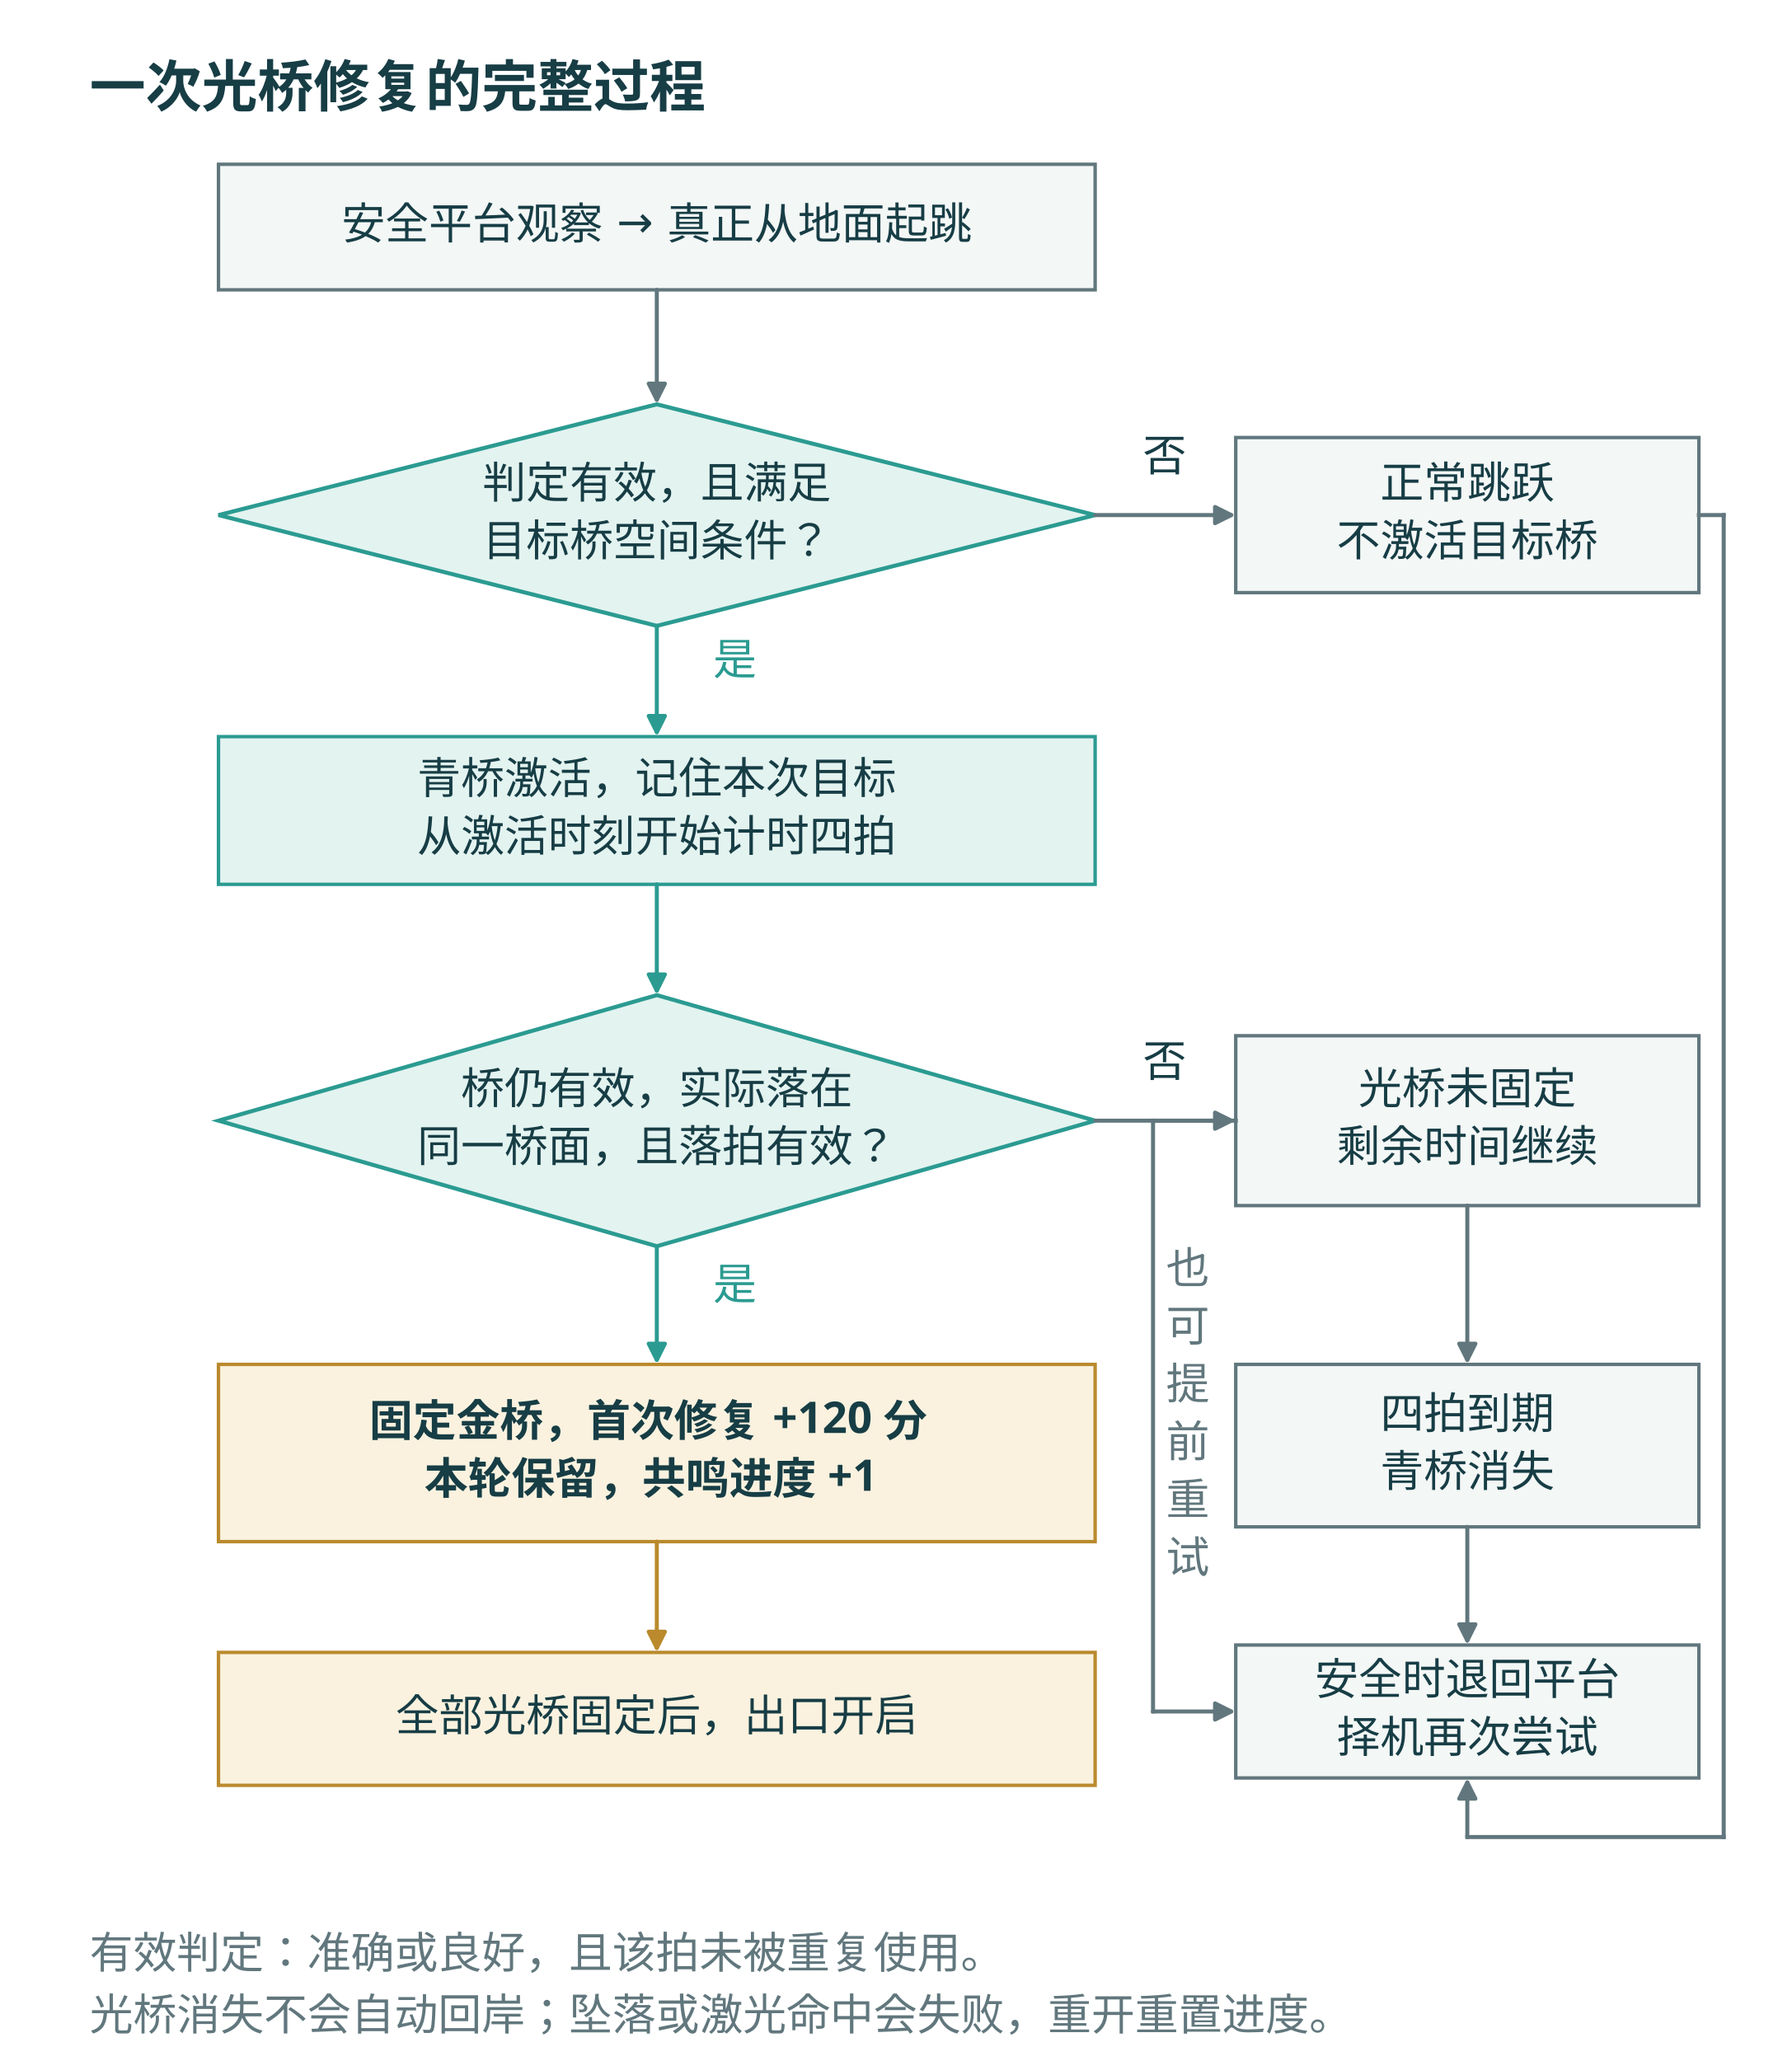
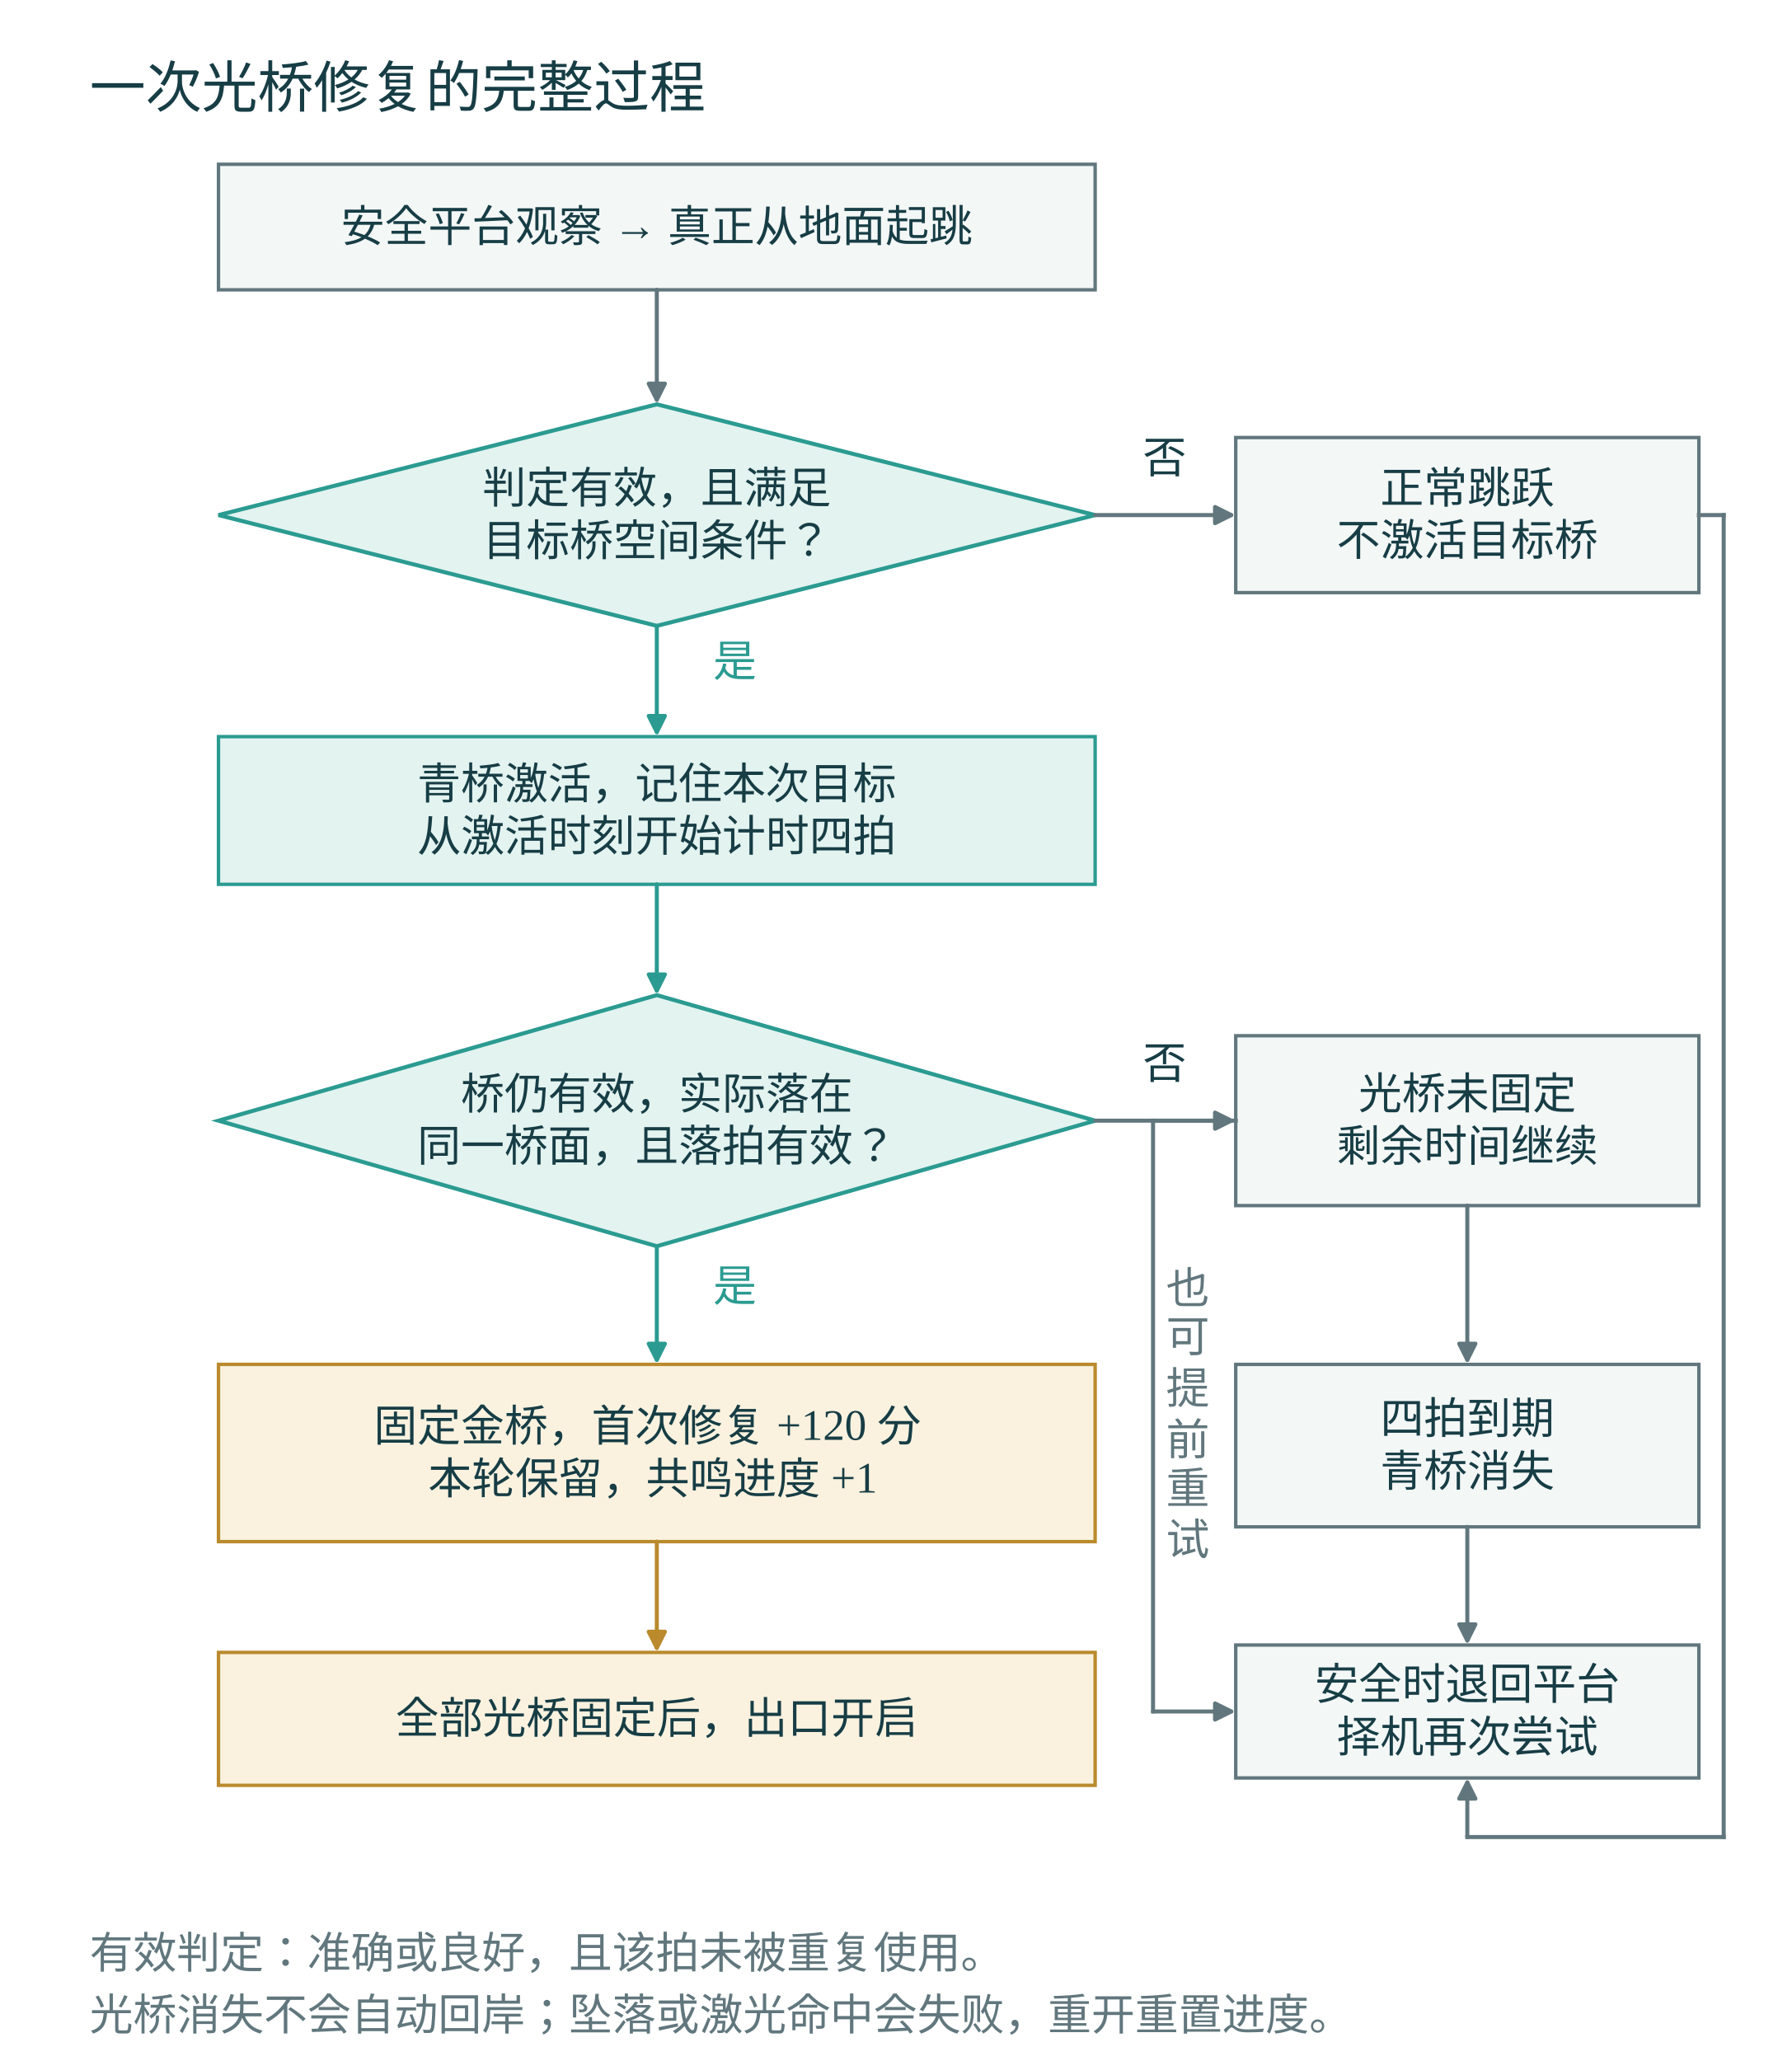
<svg xmlns="http://www.w3.org/2000/svg" width="576pt" height="662.4pt" viewBox="0 0 576 662.4" version="1.1">
  <defs>
    <style type="text/css">*{stroke-linejoin: round; stroke-linecap: butt}</style>
  </defs>
  <g id="figure_1">
    <g id="patch_1">
      <path d="M 0 662.4 L 576 662.4 L 576 0 L 0 0 z " style="fill: #ffffff" />
    </g>
    <g id="axes_1">
      <g id="patch_2">
-         <path d="M 70.228 93.15 L 352.025 93.15 L 352.025 52.799 L 70.228 52.799 z " clip-path="url(#p5bf6647d7e)" style="fill: #f3f7f6; stroke: #61777d; stroke-width: 1.1; stroke-linejoin: miter" />
+         <path d="M 70.228 93.15 L 352.025 93.15 L 352.025 52.799 L 70.228 52.799 z " clip-path="url(#pb38b1d57d7)" style="fill: #f3f7f6; stroke: #61777d; stroke-width: 1.1; stroke-linejoin: miter" />
      </g>
      <g id="patch_3">
-         <path d="M 211.126 93.15 Q 211.126 111.545 211.126 128.487 " clip-path="url(#p5bf6647d7e)" style="fill: none; stroke: #61777d; stroke-width: 1.3; stroke-linecap: round" />
-         <path d="M 213.726 123.287 L 211.126 128.487 L 208.526 123.287 z " clip-path="url(#p5bf6647d7e)" style="fill: #61777d; stroke: #61777d; stroke-width: 1.3; stroke-linecap: round" />
+         <path d="M 211.126 93.15 Q 211.126 111.545 211.126 128.487 " clip-path="url(#pb38b1d57d7)" style="fill: none; stroke: #61777d; stroke-width: 1.3; stroke-linecap: round" />
+         <path d="M 213.726 123.287 L 211.126 128.487 L 208.526 123.287 z " clip-path="url(#pb38b1d57d7)" style="fill: #61777d; stroke: #61777d; stroke-width: 1.3; stroke-linecap: round" />
      </g>
      <g id="patch_4">
-         <path d="M 70.228 165.545 L 211.126 129.941 L 352.025 165.545 L 211.126 201.149 z " clip-path="url(#p5bf6647d7e)" style="fill: #e3f3f0; stroke: #2b9b91; stroke-width: 1.3; stroke-linejoin: miter" />
+         <path d="M 70.228 165.545 L 211.126 129.941 L 352.025 165.545 L 211.126 201.149 z " clip-path="url(#pb38b1d57d7)" style="fill: #e3f3f0; stroke: #2b9b91; stroke-width: 1.3; stroke-linejoin: miter" />
      </g>
      <g id="patch_5">
-         <path d="M 211.126 201.149 Q 211.126 218.951 211.126 235.299 " clip-path="url(#p5bf6647d7e)" style="fill: none; stroke: #2b9b91; stroke-width: 1.3; stroke-linecap: round" />
-         <path d="M 213.726 230.099 L 211.126 235.299 L 208.526 230.099 z " clip-path="url(#p5bf6647d7e)" style="fill: #2b9b91; stroke: #2b9b91; stroke-width: 1.3; stroke-linecap: round" />
+         <path d="M 211.126 201.149 Q 211.126 218.951 211.126 235.299 " clip-path="url(#pb38b1d57d7)" style="fill: none; stroke: #2b9b91; stroke-width: 1.3; stroke-linecap: round" />
+         <path d="M 213.726 230.099 L 211.126 235.299 L 208.526 230.099 z " clip-path="url(#pb38b1d57d7)" style="fill: #2b9b91; stroke: #2b9b91; stroke-width: 1.3; stroke-linecap: round" />
      </g>
      <g id="patch_6">
-         <path d="M 70.228 284.225 L 352.025 284.225 L 352.025 236.753 L 70.228 236.753 z " clip-path="url(#p5bf6647d7e)" style="fill: #e3f3f0; stroke: #2b9b91; stroke-width: 1.1; stroke-linejoin: miter" />
+         <path d="M 70.228 284.225 L 352.025 284.225 L 352.025 236.753 L 70.228 236.753 z " clip-path="url(#pb38b1d57d7)" style="fill: #e3f3f0; stroke: #2b9b91; stroke-width: 1.1; stroke-linejoin: miter" />
      </g>
      <g id="patch_7">
-         <path d="M 211.126 284.225 Q 211.126 302.027 211.126 318.375 " clip-path="url(#p5bf6647d7e)" style="fill: none; stroke: #2b9b91; stroke-width: 1.3; stroke-linecap: round" />
-         <path d="M 213.726 313.175 L 211.126 318.375 L 208.526 313.175 z " clip-path="url(#p5bf6647d7e)" style="fill: #2b9b91; stroke: #2b9b91; stroke-width: 1.3; stroke-linecap: round" />
+         <path d="M 211.126 284.225 Q 211.126 302.027 211.126 318.375 " clip-path="url(#pb38b1d57d7)" style="fill: none; stroke: #2b9b91; stroke-width: 1.3; stroke-linecap: round" />
+         <path d="M 213.726 313.175 L 211.126 318.375 L 208.526 313.175 z " clip-path="url(#pb38b1d57d7)" style="fill: #2b9b91; stroke: #2b9b91; stroke-width: 1.3; stroke-linecap: round" />
      </g>
      <g id="patch_8">
-         <path d="M 70.228 360.18 L 211.126 319.829 L 352.025 360.18 L 211.126 400.531 z " clip-path="url(#p5bf6647d7e)" style="fill: #e3f3f0; stroke: #2b9b91; stroke-width: 1.3; stroke-linejoin: miter" />
+         <path d="M 70.228 360.18 L 211.126 319.829 L 352.025 360.18 L 211.126 400.531 z " clip-path="url(#pb38b1d57d7)" style="fill: #e3f3f0; stroke: #2b9b91; stroke-width: 1.3; stroke-linejoin: miter" />
      </g>
      <g id="patch_9">
-         <path d="M 211.126 400.531 Q 211.126 419.52 211.126 437.055 " clip-path="url(#p5bf6647d7e)" style="fill: none; stroke: #2b9b91; stroke-width: 1.3; stroke-linecap: round" />
-         <path d="M 213.726 431.855 L 211.126 437.055 L 208.526 431.855 z " clip-path="url(#p5bf6647d7e)" style="fill: #2b9b91; stroke: #2b9b91; stroke-width: 1.3; stroke-linecap: round" />
+         <path d="M 211.126 400.531 Q 211.126 419.52 211.126 437.055 " clip-path="url(#pb38b1d57d7)" style="fill: none; stroke: #2b9b91; stroke-width: 1.3; stroke-linecap: round" />
+         <path d="M 213.726 431.855 L 211.126 437.055 L 208.526 431.855 z " clip-path="url(#pb38b1d57d7)" style="fill: #2b9b91; stroke: #2b9b91; stroke-width: 1.3; stroke-linecap: round" />
      </g>
      <g id="patch_10">
-         <path d="M 70.228 495.475 L 352.025 495.475 L 352.025 438.509 L 70.228 438.509 z " clip-path="url(#p5bf6647d7e)" style="fill: #faf2df; stroke: #ba8a2d; stroke-width: 1.1; stroke-linejoin: miter" />
+         <path d="M 70.228 495.475 L 352.025 495.475 L 352.025 438.509 L 70.228 438.509 z " clip-path="url(#pb38b1d57d7)" style="fill: #faf2df; stroke: #ba8a2d; stroke-width: 1.1; stroke-linejoin: miter" />
      </g>
      <g id="patch_11">
-         <path d="M 211.126 495.475 Q 211.126 513.277 211.126 529.626 " clip-path="url(#p5bf6647d7e)" style="fill: none; stroke: #ba8a2d; stroke-width: 1.3; stroke-linecap: round" />
-         <path d="M 213.726 524.426 L 211.126 529.626 L 208.526 524.426 z " clip-path="url(#p5bf6647d7e)" style="fill: #ba8a2d; stroke: #ba8a2d; stroke-width: 1.3; stroke-linecap: round" />
+         <path d="M 211.126 495.475 Q 211.126 513.277 211.126 529.626 " clip-path="url(#pb38b1d57d7)" style="fill: none; stroke: #ba8a2d; stroke-width: 1.3; stroke-linecap: round" />
+         <path d="M 213.726 524.426 L 211.126 529.626 L 208.526 524.426 z " clip-path="url(#pb38b1d57d7)" style="fill: #ba8a2d; stroke: #ba8a2d; stroke-width: 1.3; stroke-linecap: round" />
      </g>
      <g id="patch_12">
-         <path d="M 70.228 573.804 L 352.025 573.804 L 352.025 531.079 L 70.228 531.079 z " clip-path="url(#p5bf6647d7e)" style="fill: #faf2df; stroke: #ba8a2d; stroke-width: 1.1; stroke-linejoin: miter" />
+         <path d="M 70.228 573.804 L 352.025 573.804 L 352.025 531.079 L 70.228 531.079 z " clip-path="url(#pb38b1d57d7)" style="fill: #faf2df; stroke: #ba8a2d; stroke-width: 1.1; stroke-linejoin: miter" />
      </g>
      <g id="patch_13">
-         <path d="M 352.025 165.545 Q 374.622 165.545 395.765 165.545 " clip-path="url(#p5bf6647d7e)" style="fill: none; stroke: #61777d; stroke-width: 1.3; stroke-linecap: round" />
-         <path d="M 390.565 162.945 L 395.765 165.545 L 390.565 168.145 z " clip-path="url(#p5bf6647d7e)" style="fill: #61777d; stroke: #61777d; stroke-width: 1.3; stroke-linecap: round" />
+         <path d="M 352.025 165.545 Q 374.622 165.545 395.765 165.545 " clip-path="url(#pb38b1d57d7)" style="fill: none; stroke: #61777d; stroke-width: 1.3; stroke-linecap: round" />
+         <path d="M 390.565 162.945 L 395.765 165.545 L 390.565 168.145 z " clip-path="url(#pb38b1d57d7)" style="fill: #61777d; stroke: #61777d; stroke-width: 1.3; stroke-linecap: round" />
      </g>
      <g id="patch_14">
-         <path d="M 397.218 190.468 L 546.092 190.468 L 546.092 140.622 L 397.218 140.622 z " clip-path="url(#p5bf6647d7e)" style="fill: #f3f7f6; stroke: #61777d; stroke-width: 1.1; stroke-linejoin: miter" />
+         <path d="M 397.218 190.468 L 546.092 190.468 L 546.092 140.622 L 397.218 140.622 z " clip-path="url(#pb38b1d57d7)" style="fill: #f3f7f6; stroke: #61777d; stroke-width: 1.1; stroke-linejoin: miter" />
      </g>
      <g id="patch_15">
-         <path d="M 471.655 590.419 Q 471.655 580.925 471.655 572.884 " clip-path="url(#p5bf6647d7e)" style="fill: none; stroke: #61777d; stroke-width: 1.3; stroke-linecap: round" />
-         <path d="M 469.055 578.084 L 471.655 572.884 L 474.255 578.084 z " clip-path="url(#p5bf6647d7e)" style="fill: #61777d; stroke: #61777d; stroke-width: 1.3; stroke-linecap: round" />
+         <path d="M 471.655 590.419 Q 471.655 580.925 471.655 572.884 " clip-path="url(#pb38b1d57d7)" style="fill: none; stroke: #61777d; stroke-width: 1.3; stroke-linecap: round" />
+         <path d="M 469.055 578.084 L 471.655 572.884 L 474.255 578.084 z " clip-path="url(#pb38b1d57d7)" style="fill: #61777d; stroke: #61777d; stroke-width: 1.3; stroke-linecap: round" />
      </g>
      <g id="patch_16">
-         <path d="M 352.025 360.18 Q 374.622 360.18 395.765 360.18 " clip-path="url(#p5bf6647d7e)" style="fill: none; stroke: #61777d; stroke-width: 1.3; stroke-linecap: round" />
-         <path d="M 390.565 357.58 L 395.765 360.18 L 390.565 362.78 z " clip-path="url(#p5bf6647d7e)" style="fill: #61777d; stroke: #61777d; stroke-width: 1.3; stroke-linecap: round" />
+         <path d="M 352.025 360.18 Q 374.622 360.18 395.765 360.18 " clip-path="url(#pb38b1d57d7)" style="fill: none; stroke: #61777d; stroke-width: 1.3; stroke-linecap: round" />
+         <path d="M 390.565 357.58 L 395.765 360.18 L 390.565 362.78 z " clip-path="url(#pb38b1d57d7)" style="fill: #61777d; stroke: #61777d; stroke-width: 1.3; stroke-linecap: round" />
      </g>
      <g id="patch_17">
-         <path d="M 397.218 387.476 L 546.092 387.476 L 546.092 332.884 L 397.218 332.884 z " clip-path="url(#p5bf6647d7e)" style="fill: #f3f7f6; stroke: #61777d; stroke-width: 1.1; stroke-linejoin: miter" />
+         <path d="M 397.218 387.476 L 546.092 387.476 L 546.092 332.884 L 397.218 332.884 z " clip-path="url(#pb38b1d57d7)" style="fill: #f3f7f6; stroke: #61777d; stroke-width: 1.1; stroke-linejoin: miter" />
      </g>
      <g id="patch_18">
-         <path d="M 471.655 387.476 Q 471.655 412.993 471.655 437.055 " clip-path="url(#p5bf6647d7e)" style="fill: none; stroke: #61777d; stroke-width: 1.3; stroke-linecap: round" />
-         <path d="M 474.255 431.855 L 471.655 437.055 L 469.055 431.855 z " clip-path="url(#p5bf6647d7e)" style="fill: #61777d; stroke: #61777d; stroke-width: 1.3; stroke-linecap: round" />
+         <path d="M 471.655 387.476 Q 471.655 412.993 471.655 437.055 " clip-path="url(#pb38b1d57d7)" style="fill: none; stroke: #61777d; stroke-width: 1.3; stroke-linecap: round" />
+         <path d="M 474.255 431.855 L 471.655 437.055 L 469.055 431.855 z " clip-path="url(#pb38b1d57d7)" style="fill: #61777d; stroke: #61777d; stroke-width: 1.3; stroke-linecap: round" />
      </g>
      <g id="patch_19">
-         <path d="M 397.218 490.728 L 546.092 490.728 L 546.092 438.509 L 397.218 438.509 z " clip-path="url(#p5bf6647d7e)" style="fill: #f3f7f6; stroke: #61777d; stroke-width: 1.1; stroke-linejoin: miter" />
+         <path d="M 397.218 490.728 L 546.092 490.728 L 546.092 438.509 L 397.218 438.509 z " clip-path="url(#pb38b1d57d7)" style="fill: #f3f7f6; stroke: #61777d; stroke-width: 1.1; stroke-linejoin: miter" />
      </g>
      <g id="patch_20">
-         <path d="M 471.655 490.728 Q 471.655 509.717 471.655 527.252 " clip-path="url(#p5bf6647d7e)" style="fill: none; stroke: #61777d; stroke-width: 1.3; stroke-linecap: round" />
-         <path d="M 474.255 522.052 L 471.655 527.252 L 469.055 522.052 z " clip-path="url(#p5bf6647d7e)" style="fill: #61777d; stroke: #61777d; stroke-width: 1.3; stroke-linecap: round" />
+         <path d="M 471.655 490.728 Q 471.655 509.717 471.655 527.252 " clip-path="url(#pb38b1d57d7)" style="fill: none; stroke: #61777d; stroke-width: 1.3; stroke-linecap: round" />
+         <path d="M 474.255 522.052 L 471.655 527.252 L 469.055 522.052 z " clip-path="url(#pb38b1d57d7)" style="fill: #61777d; stroke: #61777d; stroke-width: 1.3; stroke-linecap: round" />
      </g>
      <g id="patch_21">
-         <path d="M 397.218 571.43 L 546.092 571.43 L 546.092 528.706 L 397.218 528.706 z " clip-path="url(#p5bf6647d7e)" style="fill: #f3f7f6; stroke: #61777d; stroke-width: 1.1; stroke-linejoin: miter" />
+         <path d="M 397.218 571.43 L 546.092 571.43 L 546.092 528.706 L 397.218 528.706 z " clip-path="url(#pb38b1d57d7)" style="fill: #f3f7f6; stroke: #61777d; stroke-width: 1.1; stroke-linejoin: miter" />
      </g>
      <g id="patch_22">
-         <path d="M 370.634 550.068 Q 383.926 550.068 395.765 550.068 " clip-path="url(#p5bf6647d7e)" style="fill: none; stroke: #61777d; stroke-width: 1.3; stroke-linecap: round" />
-         <path d="M 390.565 547.468 L 395.765 550.068 L 390.565 552.668 z " clip-path="url(#p5bf6647d7e)" style="fill: #61777d; stroke: #61777d; stroke-width: 1.3; stroke-linecap: round" />
+         <path d="M 370.634 550.068 Q 383.926 550.068 395.765 550.068 " clip-path="url(#pb38b1d57d7)" style="fill: none; stroke: #61777d; stroke-width: 1.3; stroke-linecap: round" />
+         <path d="M 390.565 547.468 L 395.765 550.068 L 390.565 552.668 z " clip-path="url(#pb38b1d57d7)" style="fill: #61777d; stroke: #61777d; stroke-width: 1.3; stroke-linecap: round" />
      </g>
      <g id="line2d_1">
-         <path d="M 546.092 165.545 L 554.068 165.545 " clip-path="url(#p5bf6647d7e)" style="fill: none; stroke: #61777d; stroke-width: 1.3; stroke-linecap: square" />
+         <path d="M 546.092 165.545 L 554.068 165.545 " clip-path="url(#pb38b1d57d7)" style="fill: none; stroke: #61777d; stroke-width: 1.3; stroke-linecap: square" />
      </g>
      <g id="line2d_2">
-         <path d="M 554.068 165.545 L 554.068 590.419 " clip-path="url(#p5bf6647d7e)" style="fill: none; stroke: #61777d; stroke-width: 1.3; stroke-linecap: square" />
+         <path d="M 554.068 165.545 L 554.068 590.419 " clip-path="url(#pb38b1d57d7)" style="fill: none; stroke: #61777d; stroke-width: 1.3; stroke-linecap: square" />
      </g>
      <g id="line2d_3">
-         <path d="M 554.068 590.419 L 471.655 590.419 " clip-path="url(#p5bf6647d7e)" style="fill: none; stroke: #61777d; stroke-width: 1.3; stroke-linecap: square" />
+         <path d="M 554.068 590.419 L 471.655 590.419 " clip-path="url(#pb38b1d57d7)" style="fill: none; stroke: #61777d; stroke-width: 1.3; stroke-linecap: square" />
      </g>
      <g id="line2d_4">
-         <path d="M 397.218 360.18 L 370.634 360.18 " clip-path="url(#p5bf6647d7e)" style="fill: none; stroke: #61777d; stroke-width: 1.3; stroke-linecap: square" />
+         <path d="M 397.218 360.18 L 370.634 360.18 " clip-path="url(#pb38b1d57d7)" style="fill: none; stroke: #61777d; stroke-width: 1.3; stroke-linecap: square" />
      </g>
      <g id="line2d_5">
-         <path d="M 370.634 360.18 L 370.634 550.068 " clip-path="url(#p5bf6647d7e)" style="fill: none; stroke: #61777d; stroke-width: 1.3; stroke-linecap: square" />
+         <path d="M 370.634 360.18 L 370.634 550.068 " clip-path="url(#pb38b1d57d7)" style="fill: none; stroke: #61777d; stroke-width: 1.3; stroke-linecap: square" />
      </g>
      <g id="text_1">
-         <text style="font-size: 14px; font-family: 'Microsoft YaHei'; text-anchor: middle; fill: #173d45" x="211.126" y="76.83" transform="rotate(-0 211.1262 76.82987)">安全平台观察 → 真正从地面起跳</text>
+         <text style="font-size: 14px; font-family: 'SimSun', 'Times New Roman'; text-anchor: middle; fill: #173d45" x="211.126" y="77.65" transform="rotate(-0 211.1262 77.65018)">安全平台观察 → 真正从地面起跳</text>
      </g>
      <g id="text_2">
-         <text style="font-size: 14px; font-family: 'Microsoft YaHei'; fill: #173d45" transform="translate(155.1262 160.106)">判定有效，且满足</text>
-         <text style="font-size: 14px; font-family: 'Microsoft YaHei'; fill: #173d45" transform="translate(155.1262 178.6945)">目标桥空间条件？</text>
+         <text style="font-size: 14px; font-family: 'SimSun', 'Times New Roman'; fill: #173d45" transform="translate(155.1262 161.7235)">判定有效，且满足</text>
+         <text style="font-size: 14px; font-family: 'SimSun', 'Times New Roman'; fill: #173d45" transform="translate(155.1262 178.663)">目标桥空间条件？</text>
      </g>
      <g id="text_3">
-         <text style="font-size: 14px; font-family: 'Microsoft YaHei'; text-anchor: start; fill: #2b9b91" x="229.204" y="216.872" transform="rotate(-0 229.2037 216.8723)">是</text>
+         <text style="font-size: 14px; font-family: 'SimSun', 'Times New Roman'; text-anchor: start; fill: #2b9b91" x="229.204" y="217.419" transform="rotate(-0 229.2037 217.4191)">是</text>
      </g>
      <g id="text_4">
-         <text style="font-size: 14px; font-family: 'Microsoft YaHei'; fill: #173d45" transform="translate(134.1262 255.05)">青桥激活，记住本次目标</text>
-         <text style="font-size: 14px; font-family: 'Microsoft YaHei'; fill: #173d45" transform="translate(134.1262 273.6385)">从激活时刻开始计时四拍</text>
+         <text style="font-size: 14px; font-family: 'SimSun', 'Times New Roman'; fill: #173d45" transform="translate(134.1262 256.796)">青桥激活，记住本次目标</text>
+         <text style="font-size: 14px; font-family: 'SimSun', 'Times New Roman'; fill: #173d45" transform="translate(134.1262 273.5878)">从激活时刻开始计时四拍</text>
      </g>
      <g id="text_5">
-         <text style="font-size: 14px; font-family: 'Microsoft YaHei'; fill: #173d45" transform="translate(148.1262 354.7412)">桥仍有效，实际落在</text>
-         <text style="font-size: 14px; font-family: 'Microsoft YaHei'; fill: #173d45" transform="translate(134.1262 373.3297)">同一桥面，且落拍有效？</text>
+         <text style="font-size: 14px; font-family: 'SimSun', 'Times New Roman'; fill: #173d45" transform="translate(148.1262 356.4968)">桥仍有效，实际落在</text>
+         <text style="font-size: 14px; font-family: 'SimSun', 'Times New Roman'; fill: #173d45" transform="translate(134.1262 373.2148)">同一桥面，且落拍有效？</text>
      </g>
      <g id="text_6">
-         <text style="font-size: 14px; font-family: 'Microsoft YaHei'; text-anchor: start; fill: #2b9b91" x="229.204" y="417.679" transform="rotate(-0 229.2037 417.6788)">是</text>
+         <text style="font-size: 14px; font-family: 'SimSun', 'Times New Roman'; text-anchor: start; fill: #2b9b91" x="229.204" y="418.226" transform="rotate(-0 229.2037 418.2257)">是</text>
      </g>
      <g id="text_7">
-         <text style="font-weight: 700; font-size: 14px; font-family: 'Microsoft YaHei'; fill: #173d45" transform="translate(118.6769 461.5532)">固定金桥，首次修复 +120 分</text>
-         <text style="font-weight: 700; font-size: 14px; font-family: 'Microsoft YaHei'; fill: #173d45" transform="translate(136.3957 480.1417)">本轮保留，共鸣进度 +1</text>
+         <text style="font-size: 14px; font-family: 'SimSun', 'Times New Roman'; fill: #173d45" transform="translate(120.1262 463.1981)">固定金桥，首次修复 +120 分</text>
+         <text style="font-size: 14px; font-family: 'SimSun', 'Times New Roman'; fill: #173d45" transform="translate(137.6262 480.1375)">本轮保留，共鸣进度 +1</text>
      </g>
      <g id="text_8">
-         <text style="font-size: 14px; font-family: 'Microsoft YaHei'; text-anchor: middle; fill: #173d45" x="211.126" y="556.297" transform="rotate(-0 211.1262 556.2971)">全部光桥固定后，出口开启</text>
+         <text style="font-size: 14px; font-family: 'SimSun', 'Times New Roman'; text-anchor: middle; fill: #173d45" x="211.126" y="557.09" transform="rotate(-0 211.1262 557.09)">全部光桥固定后，出口开启</text>
      </g>
      <g id="text_9">
-         <text style="font-size: 14px; font-family: 'Microsoft YaHei'; text-anchor: middle; fill: #173d45" x="374.356" y="151.361" transform="rotate(-0 374.3557 151.3609)">否</text>
+         <text style="font-size: 14px; font-family: 'SimSun', 'Times New Roman'; text-anchor: middle; fill: #173d45" x="374.356" y="151.99" transform="rotate(-0 374.3557 151.9898)">否</text>
      </g>
      <g id="text_10">
-         <text style="font-size: 14px; font-family: 'Microsoft YaHei'; fill: #173d45" transform="translate(443.6554 160.106)">正常跳跃</text>
-         <text style="font-size: 14px; font-family: 'Microsoft YaHei'; fill: #173d45" transform="translate(429.6554 178.6945)">不激活目标桥</text>
+         <text style="font-size: 14px; font-family: 'SimSun', 'Times New Roman'; fill: #173d45" transform="translate(443.6554 161.7427)">正常跳跃</text>
+         <text style="font-size: 14px; font-family: 'SimSun', 'Times New Roman'; fill: #173d45" transform="translate(429.6554 178.5344)">不激活目标桥</text>
      </g>
      <g id="text_11">
-         <text style="font-size: 14px; font-family: 'Microsoft YaHei'; text-anchor: middle; fill: #173d45" x="374.356" y="345.996" transform="rotate(-0 374.3557 345.9961)">否</text>
+         <text style="font-size: 14px; font-family: 'SimSun', 'Times New Roman'; text-anchor: middle; fill: #173d45" x="374.356" y="346.625" transform="rotate(-0 374.3557 346.625)">否</text>
      </g>
      <g id="text_12">
-         <text style="font-size: 14px; font-family: 'Microsoft YaHei'; fill: #173d45" transform="translate(436.6554 354.7412)">光桥未固定</text>
-         <text style="font-size: 14px; font-family: 'Microsoft YaHei'; fill: #173d45" transform="translate(429.6554 373.3297)">剩余时间继续</text>
+         <text style="font-size: 14px; font-family: 'SimSun', 'Times New Roman'; fill: #173d45" transform="translate(436.6554 356.3956)">光桥未固定</text>
+         <text style="font-size: 14px; font-family: 'SimSun', 'Times New Roman'; fill: #173d45" transform="translate(429.6554 373.2613)">剩余时间继续</text>
      </g>
      <g id="text_13">
-         <text style="font-size: 14px; font-family: 'Microsoft YaHei'; fill: #173d45" transform="translate(443.6554 459.1796)">四拍到期</text>
-         <text style="font-size: 14px; font-family: 'Microsoft YaHei'; fill: #173d45" transform="translate(443.6554 477.7681)">青桥消失</text>
+         <text style="font-size: 14px; font-family: 'SimSun', 'Times New Roman'; fill: #173d45" transform="translate(443.6554 460.7698)">四拍到期</text>
+         <text style="font-size: 14px; font-family: 'SimSun', 'Times New Roman'; fill: #173d45" transform="translate(443.6554 477.7092)">青桥消失</text>
      </g>
      <g id="text_14">
-         <text style="font-size: 14px; font-family: 'Microsoft YaHei'; fill: #173d45" transform="translate(422.6554 544.6292)">安全时退回平台</text>
-         <text style="font-size: 14px; font-family: 'Microsoft YaHei'; fill: #173d45" transform="translate(429.6554 563.2177)">择机再次尝试</text>
+         <text style="font-size: 14px; font-family: 'SimSun', 'Times New Roman'; fill: #173d45" transform="translate(422.6554 546.192)">安全时退回平台</text>
+         <text style="font-size: 14px; font-family: 'SimSun', 'Times New Roman'; fill: #173d45" transform="translate(429.6554 563.1315)">择机再次尝试</text>
      </g>
      <g id="text_15">
-         <text style="font-size: 14px; font-family: 'Microsoft YaHei'; fill: #61777d" transform="translate(374.7994 412.5082)">也</text>
-         <text style="font-size: 14px; font-family: 'Microsoft YaHei'; fill: #61777d" transform="translate(374.7994 431.0967)">可</text>
-         <text style="font-size: 14px; font-family: 'Microsoft YaHei'; fill: #61777d" transform="translate(374.7994 449.6852)">提</text>
-         <text style="font-size: 14px; font-family: 'Microsoft YaHei'; fill: #61777d" transform="translate(374.7994 468.2737)">前</text>
-         <text style="font-size: 14px; font-family: 'Microsoft YaHei'; fill: #61777d" transform="translate(374.7994 486.8622)">重</text>
-         <text style="font-size: 14px; font-family: 'Microsoft YaHei'; fill: #61777d" transform="translate(374.7994 505.4507)">试</text>
+         <text style="font-size: 14px; font-family: 'SimSun', 'Times New Roman'; fill: #61777d" transform="translate(374.7994 418.9427)">也</text>
+         <text style="font-size: 14px; font-family: 'SimSun', 'Times New Roman'; fill: #61777d" transform="translate(374.7994 434.4795)">可</text>
+         <text style="font-size: 14px; font-family: 'SimSun', 'Times New Roman'; fill: #61777d" transform="translate(374.7994 451.1236)">提</text>
+         <text style="font-size: 14px; font-family: 'SimSun', 'Times New Roman'; fill: #61777d" transform="translate(374.7994 467.6201)">前</text>
+         <text style="font-size: 14px; font-family: 'SimSun', 'Times New Roman'; fill: #61777d" transform="translate(374.7994 483.3045)">重</text>
+         <text style="font-size: 14px; font-family: 'SimSun', 'Times New Roman'; fill: #61777d" transform="translate(374.7994 499.7271)">试</text>
      </g>
    </g>
    <g id="text_16">
-       <text style="font-weight: 700; font-size: 18px; font-family: 'Microsoft YaHei'; text-anchor: start; fill: #173d45" x="28.8" y="34.261" transform="rotate(-0 28.8 34.26075)">一次光桥修复的完整过程</text>
+       <text style="font-size: 18px; font-family: 'SimHei'; text-anchor: start; fill: #173d45" x="28.8" y="34.497" transform="rotate(-0 28.8 34.497)">一次光桥修复的完整过程</text>
    </g>
    <g id="text_17">
-       <text style="font-size: 14px; font-family: 'Microsoft YaHei'; text-anchor: start; fill: #61777d" x="28.8" y="632.592" transform="rotate(-0 28.8 632.592)">有效判定：准确或良好，且该拍未被重复使用。</text>
+       <text style="font-size: 14px; font-family: 'SimSun', 'Times New Roman'; text-anchor: start; fill: #61777d" x="28.8" y="632.592" transform="rotate(-0 28.8 632.592)">有效判定：准确或良好，且该拍未被重复使用。</text>
    </g>
    <g id="text_18">
-       <text style="font-size: 14px; font-family: 'Microsoft YaHei'; text-anchor: start; fill: #61777d" x="28.8" y="652.464" transform="rotate(-0 28.8 652.464)">光桥消失不会自动回岸；坠落或激光命中会失败，重开重置进度。</text>
+       <text style="font-size: 14px; font-family: 'SimSun', 'Times New Roman'; text-anchor: start; fill: #61777d" x="28.8" y="652.464" transform="rotate(-0 28.8 652.464)">光桥消失不会自动回岸；坠落或激光命中会失败，重开重置进度。</text>
    </g>
  </g>
  <defs>
-     <clipPath id="p5bf6647d7e">
+     <clipPath id="pb38b1d57d7">
      <rect x="14.4" y="39.744" width="552.96" height="569.664" />
    </clipPath>
  </defs>
</svg>
